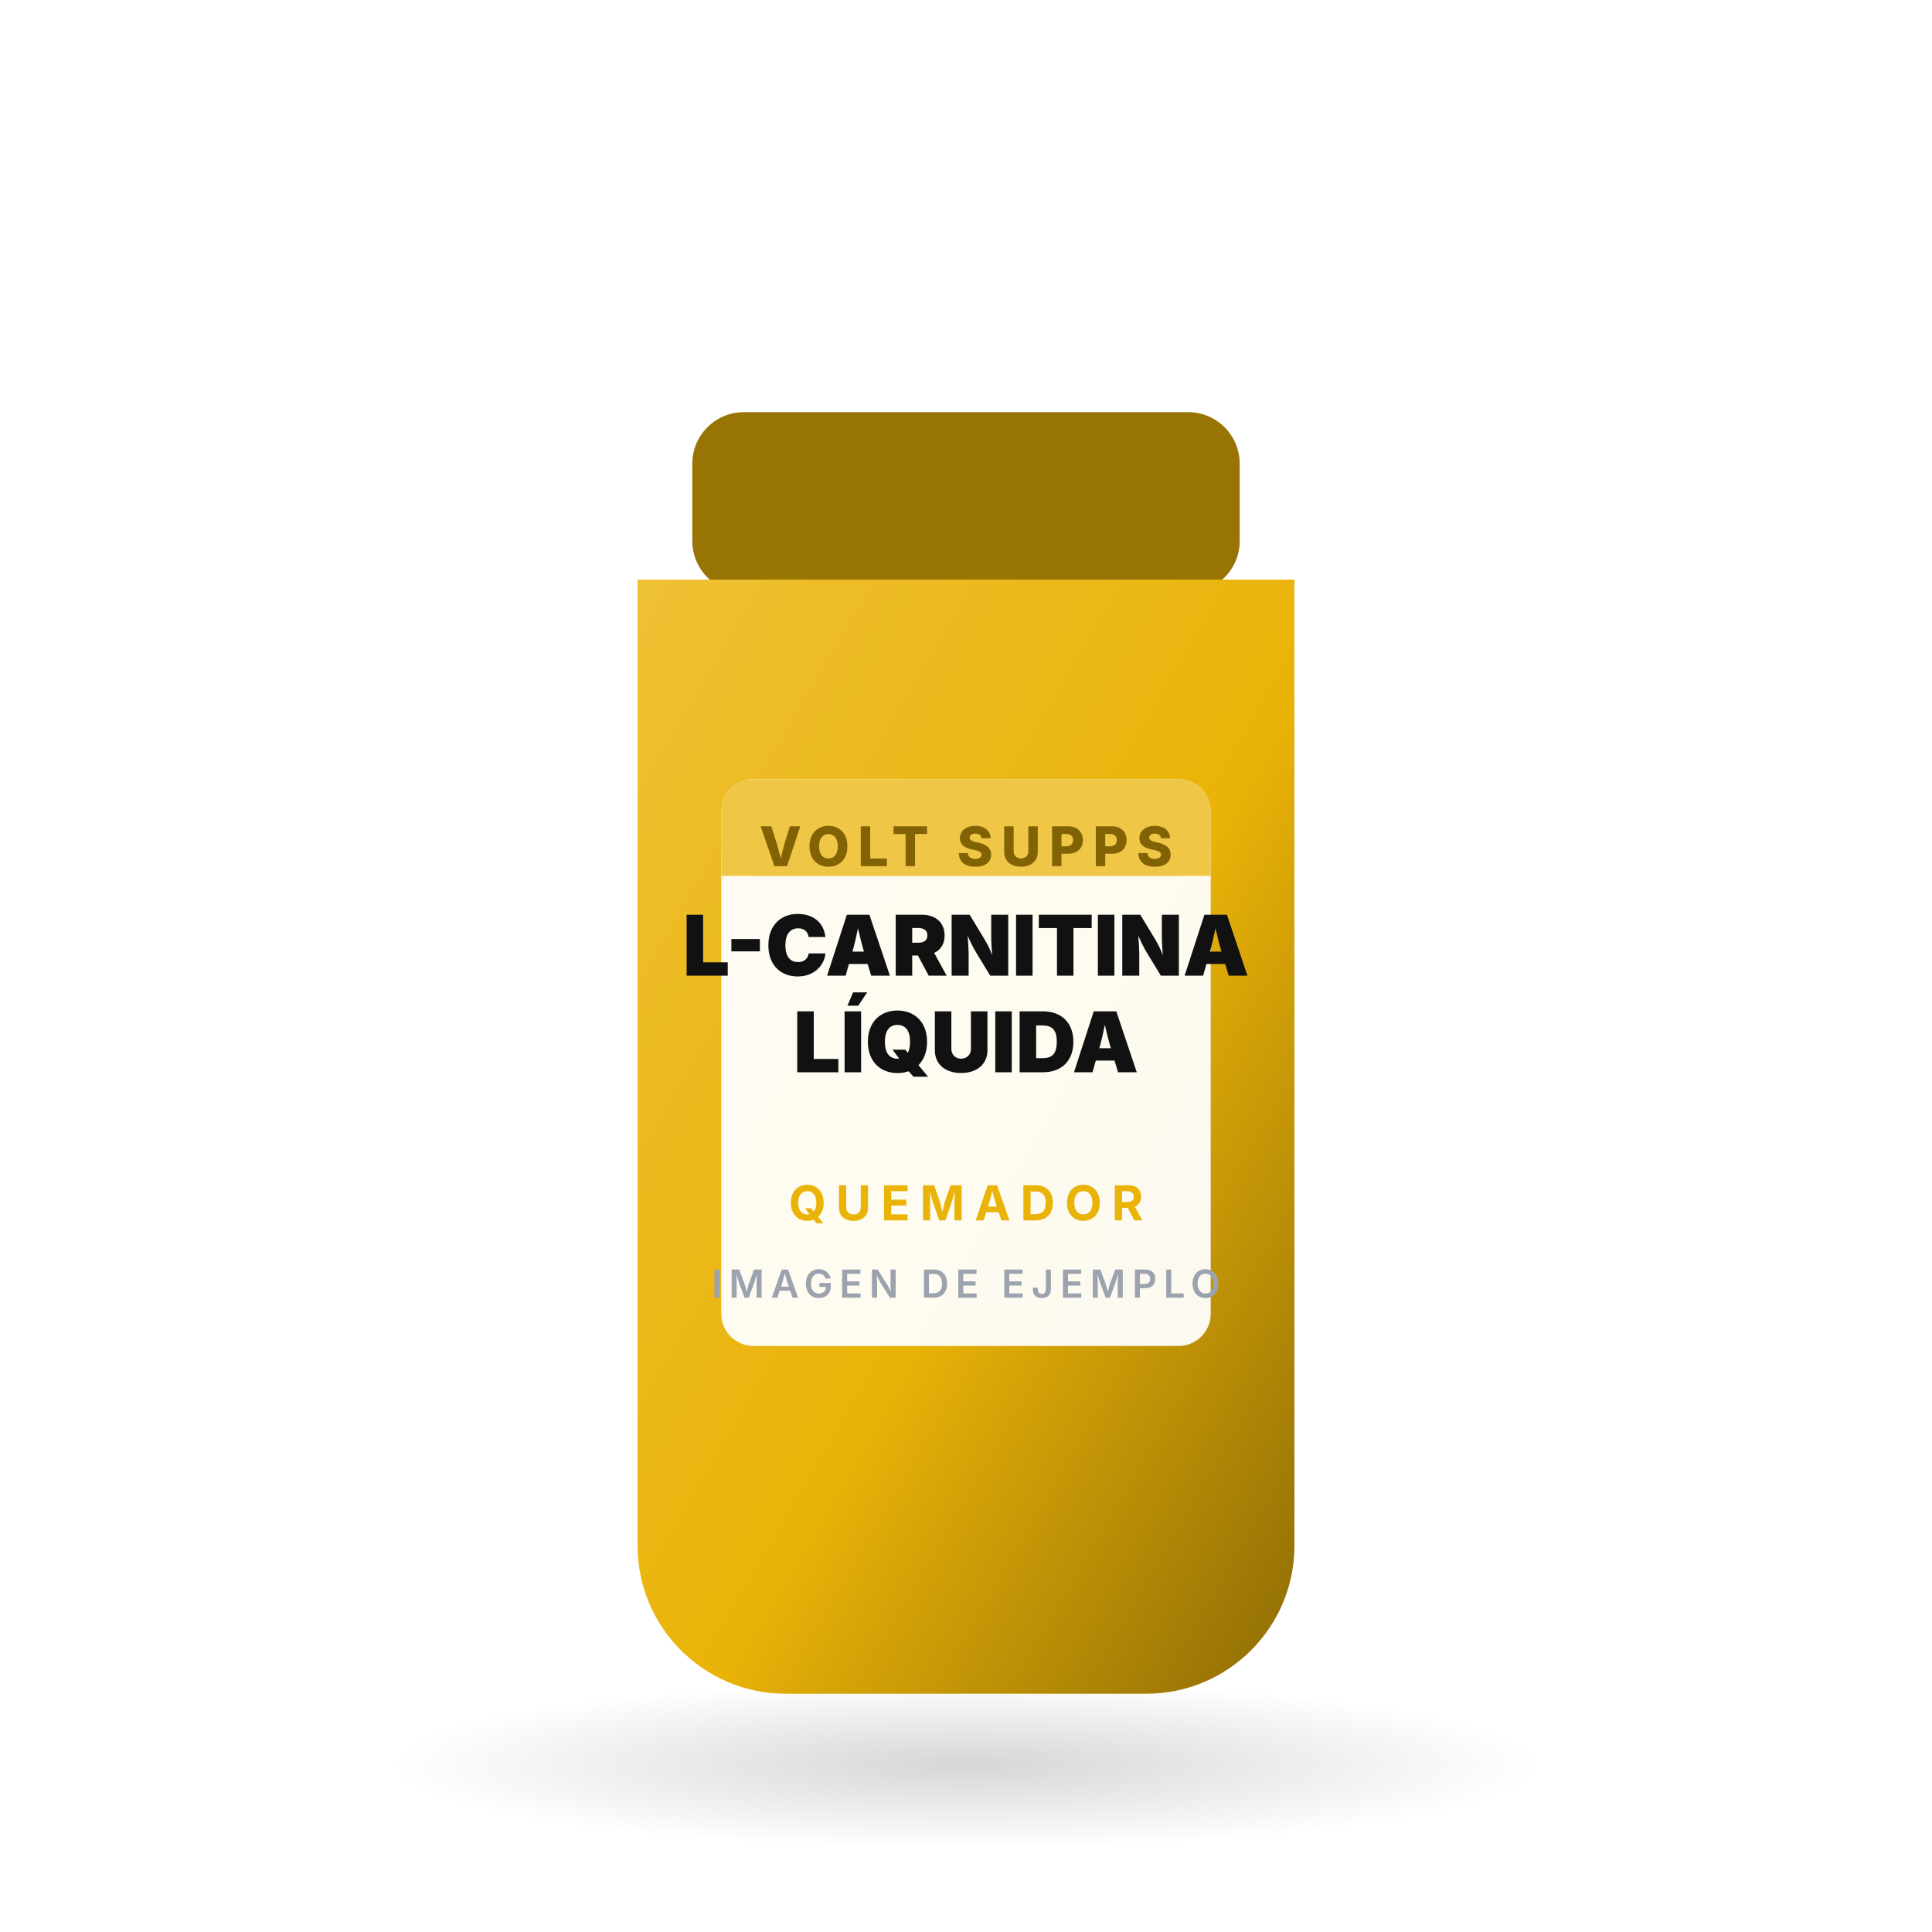
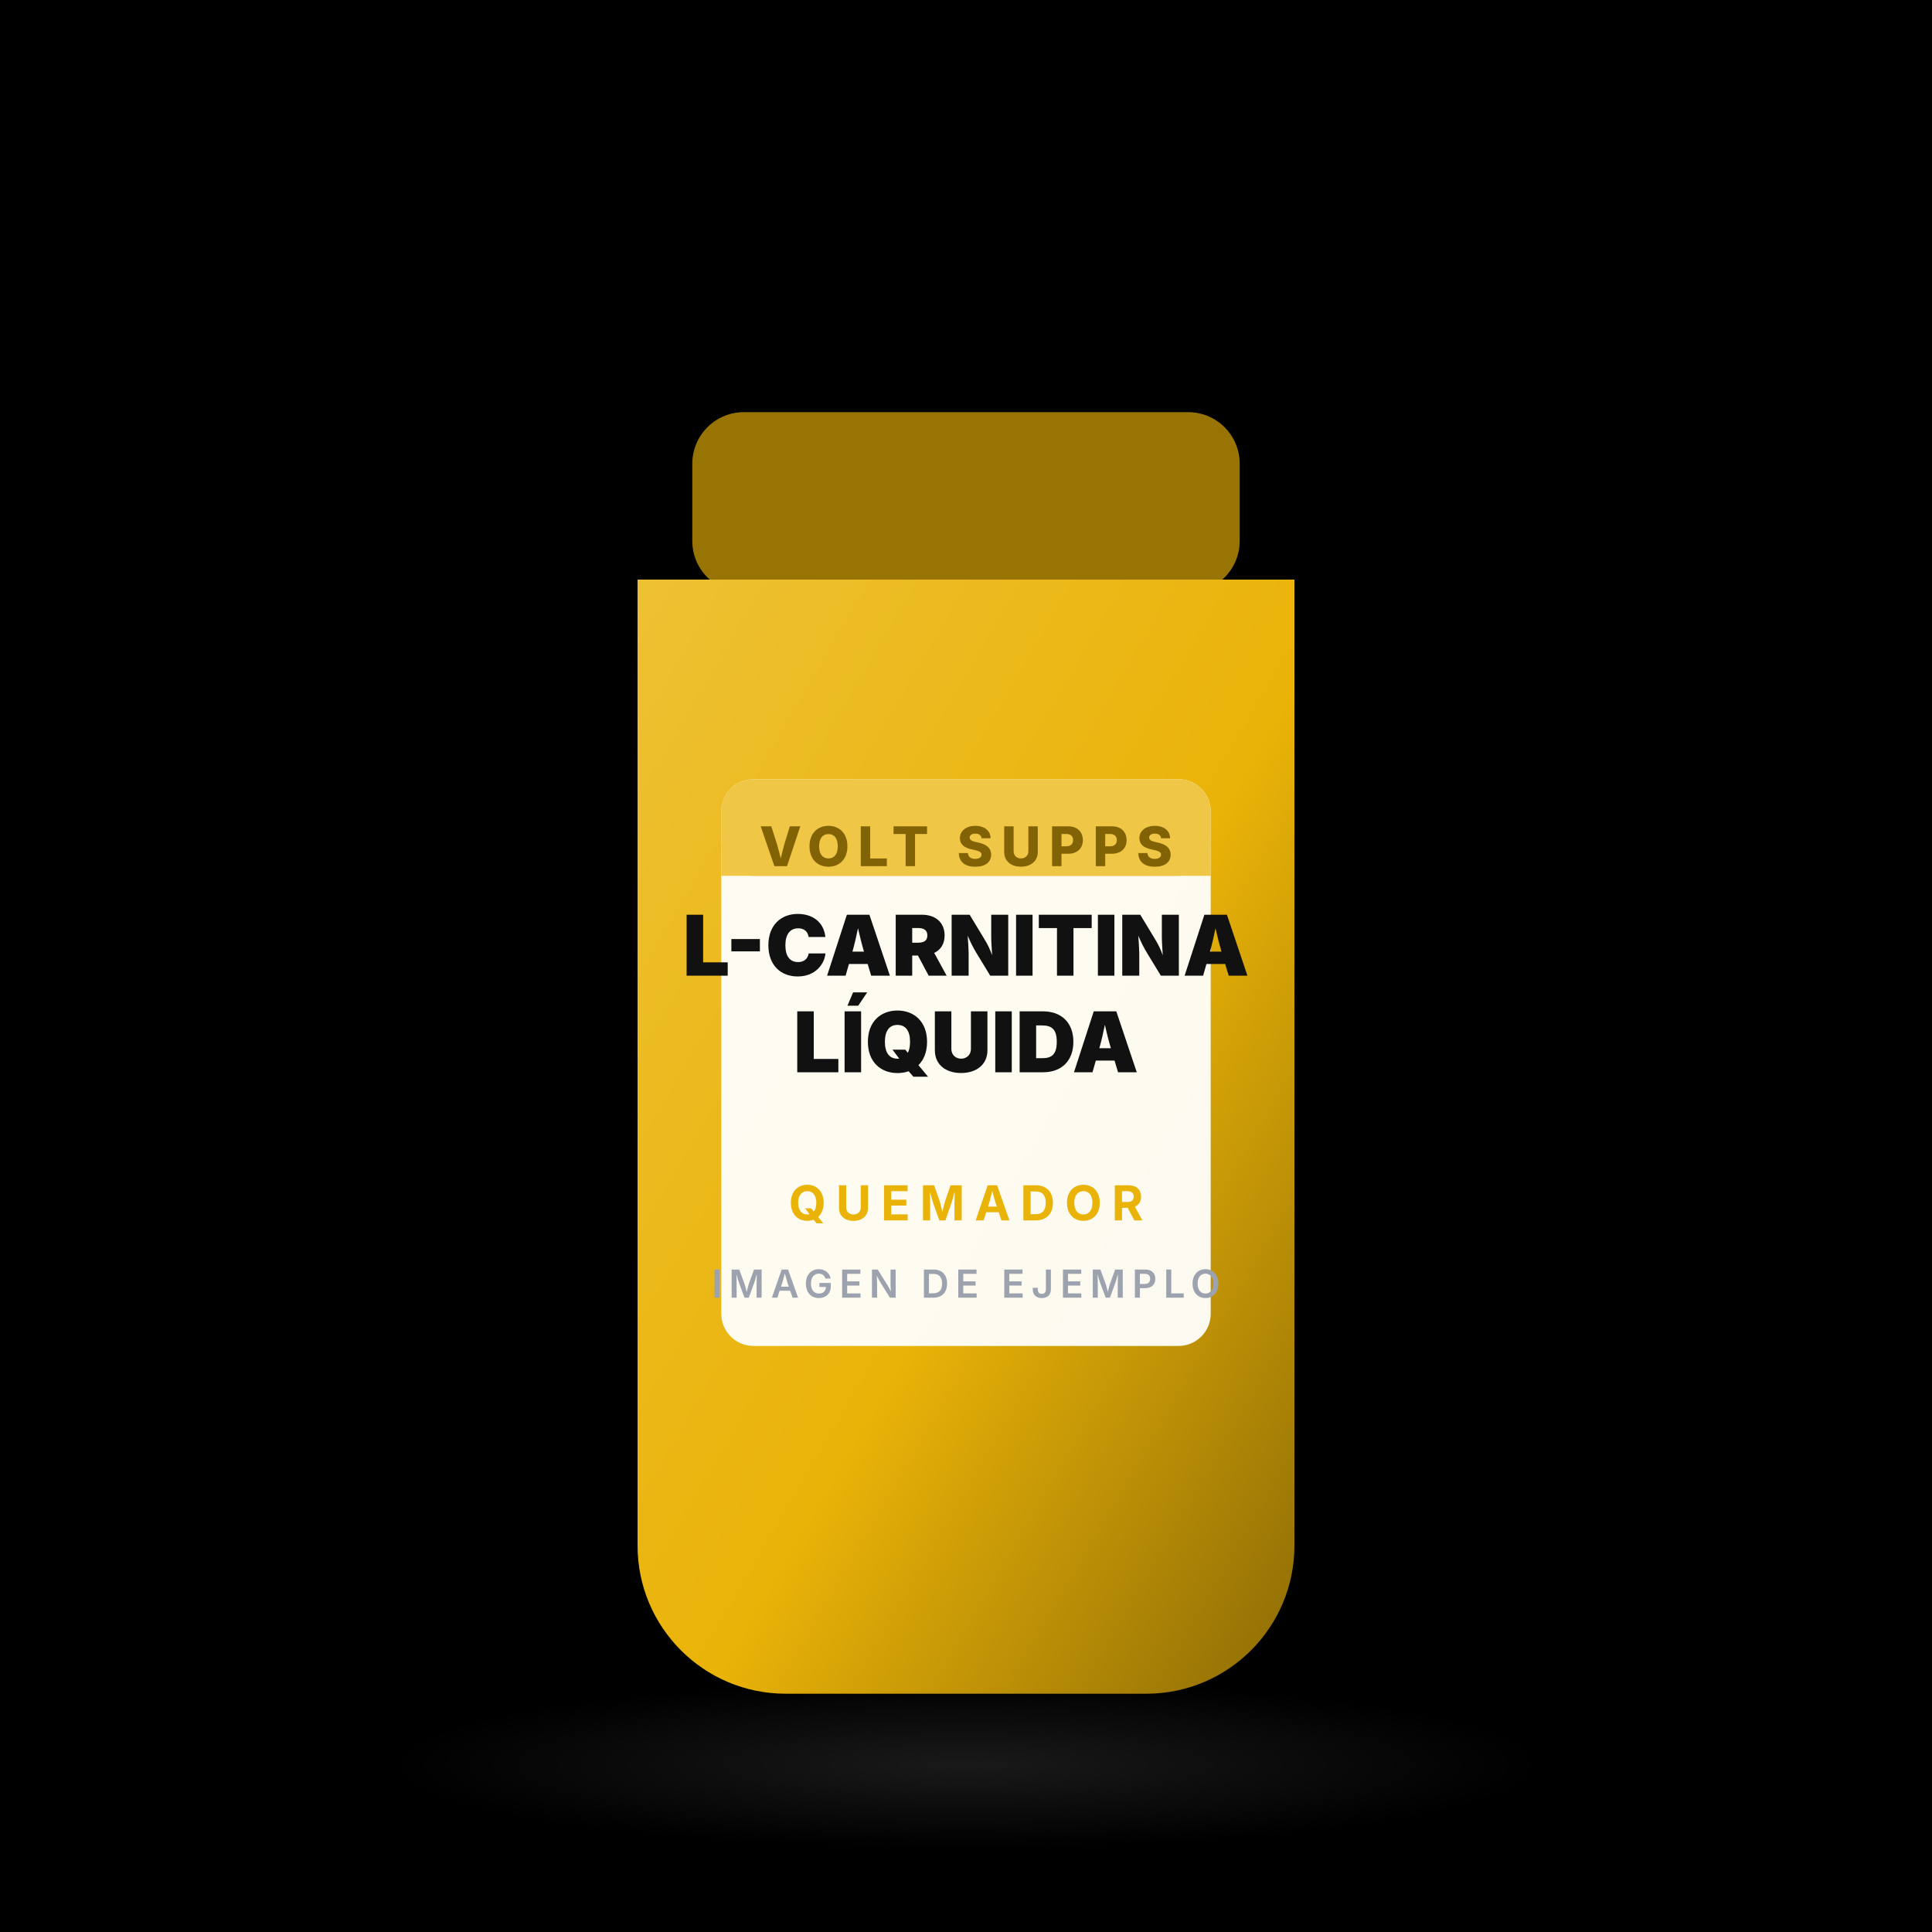
<svg xmlns="http://www.w3.org/2000/svg" viewBox="0 0 600 600" width="600" height="600" role="img" aria-label="Volt L-Carnitina Líquida 480 ml">
  <defs>
    <linearGradient id="cuerpo" x1="0" y1="0" x2="1" y2="1">
      <stop offset="0%" stop-color="#eec134" />
      <stop offset="55%" stop-color="#eab308" />
      <stop offset="100%" stop-color="#8c6b05" />
    </linearGradient>
    <radialGradient id="piso" cx="0.5" cy="0.5" r="0.5">
-       <stop offset="0%" stop-color="#000000" stop-opacity="0.16" />
-       <stop offset="100%" stop-color="#000000" stop-opacity="0" />
+       <stop offset="0%" stop-color="#ffffff" stop-opacity="0.10" />
+       <stop offset="100%" stop-color="#ffffff" stop-opacity="0" />
    </radialGradient>
  </defs>
-   <rect width="600" height="600" fill="#ffffff" />
+   <rect width="600" height="600" fill="#000000" />
  <ellipse cx="300" cy="548" rx="180" ry="26" fill="url(#piso)" />
  <rect x="215" y="128" width="170" height="56" rx="16" fill="#987405" />
  <path d="M198 180 h204 v300 a46 46 0 0 1 -46 46 h-112 a46 46 0 0 1 -46 -46 z" fill="url(#cuerpo)" />
  <rect x="224" y="242" width="152" height="176" rx="10" fill="#ffffff" opacity="0.94" />
  <rect x="224" y="242" width="152" height="30" rx="10" fill="#efc646" />
  <rect x="224" y="262" width="152" height="10" fill="#efc646" />
  <text x="300" y="269" text-anchor="middle" font-family="Inter, Arial, Helvetica, sans-serif" font-size="17" font-weight="800" letter-spacing="2.5" fill="#816204">VOLT SUPPS</text>
  <text x="300" y="303" text-anchor="middle" font-family="Inter, Arial, Helvetica, sans-serif" font-size="26" font-weight="900" fill="#111111">L-CARNITINA</text>
  <text x="300" y="333" text-anchor="middle" font-family="Inter, Arial, Helvetica, sans-serif" font-size="26" font-weight="900" fill="#111111">LÍQUIDA</text>
  <text x="300" y="379" text-anchor="middle" font-family="Inter, Arial, Helvetica, sans-serif" font-size="15" font-weight="700" letter-spacing="3" fill="#eab308">QUEMADOR</text>
  <text x="300" y="403" text-anchor="middle" font-family="Inter, Arial, Helvetica, sans-serif" font-size="12" font-weight="600" letter-spacing="2" fill="#9ca3af">IMAGEN DE EJEMPLO</text>
</svg>
